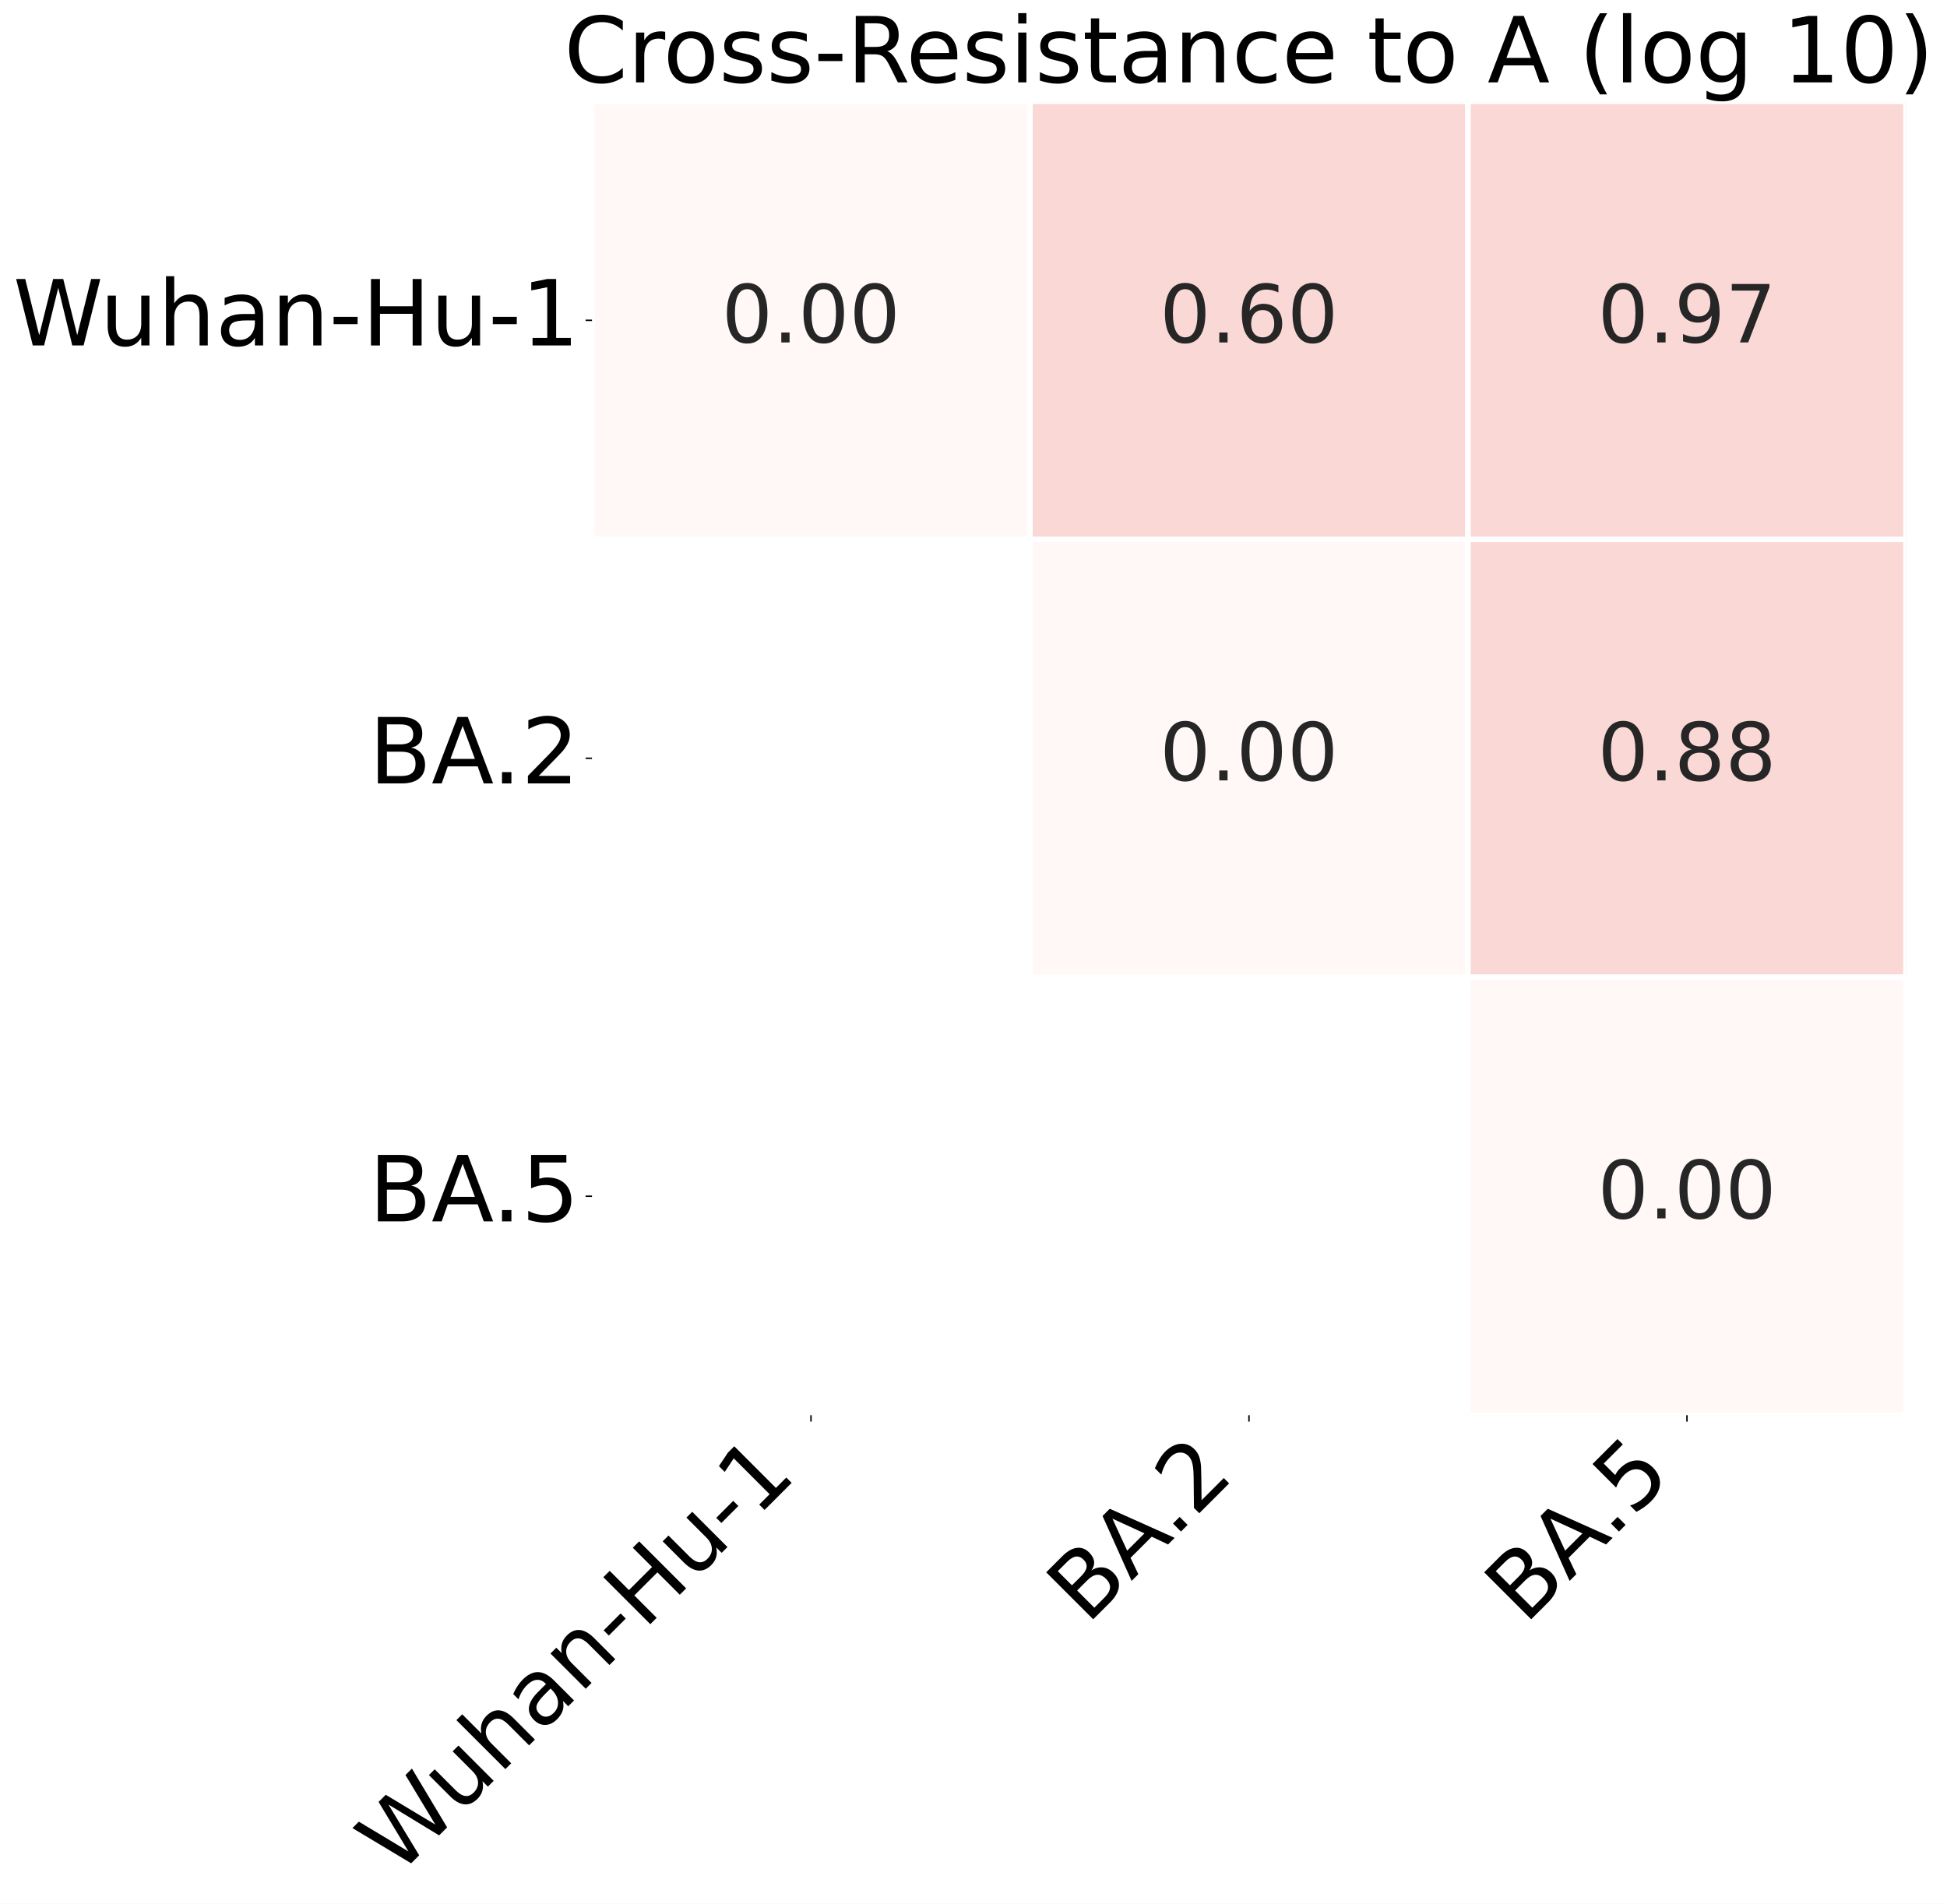
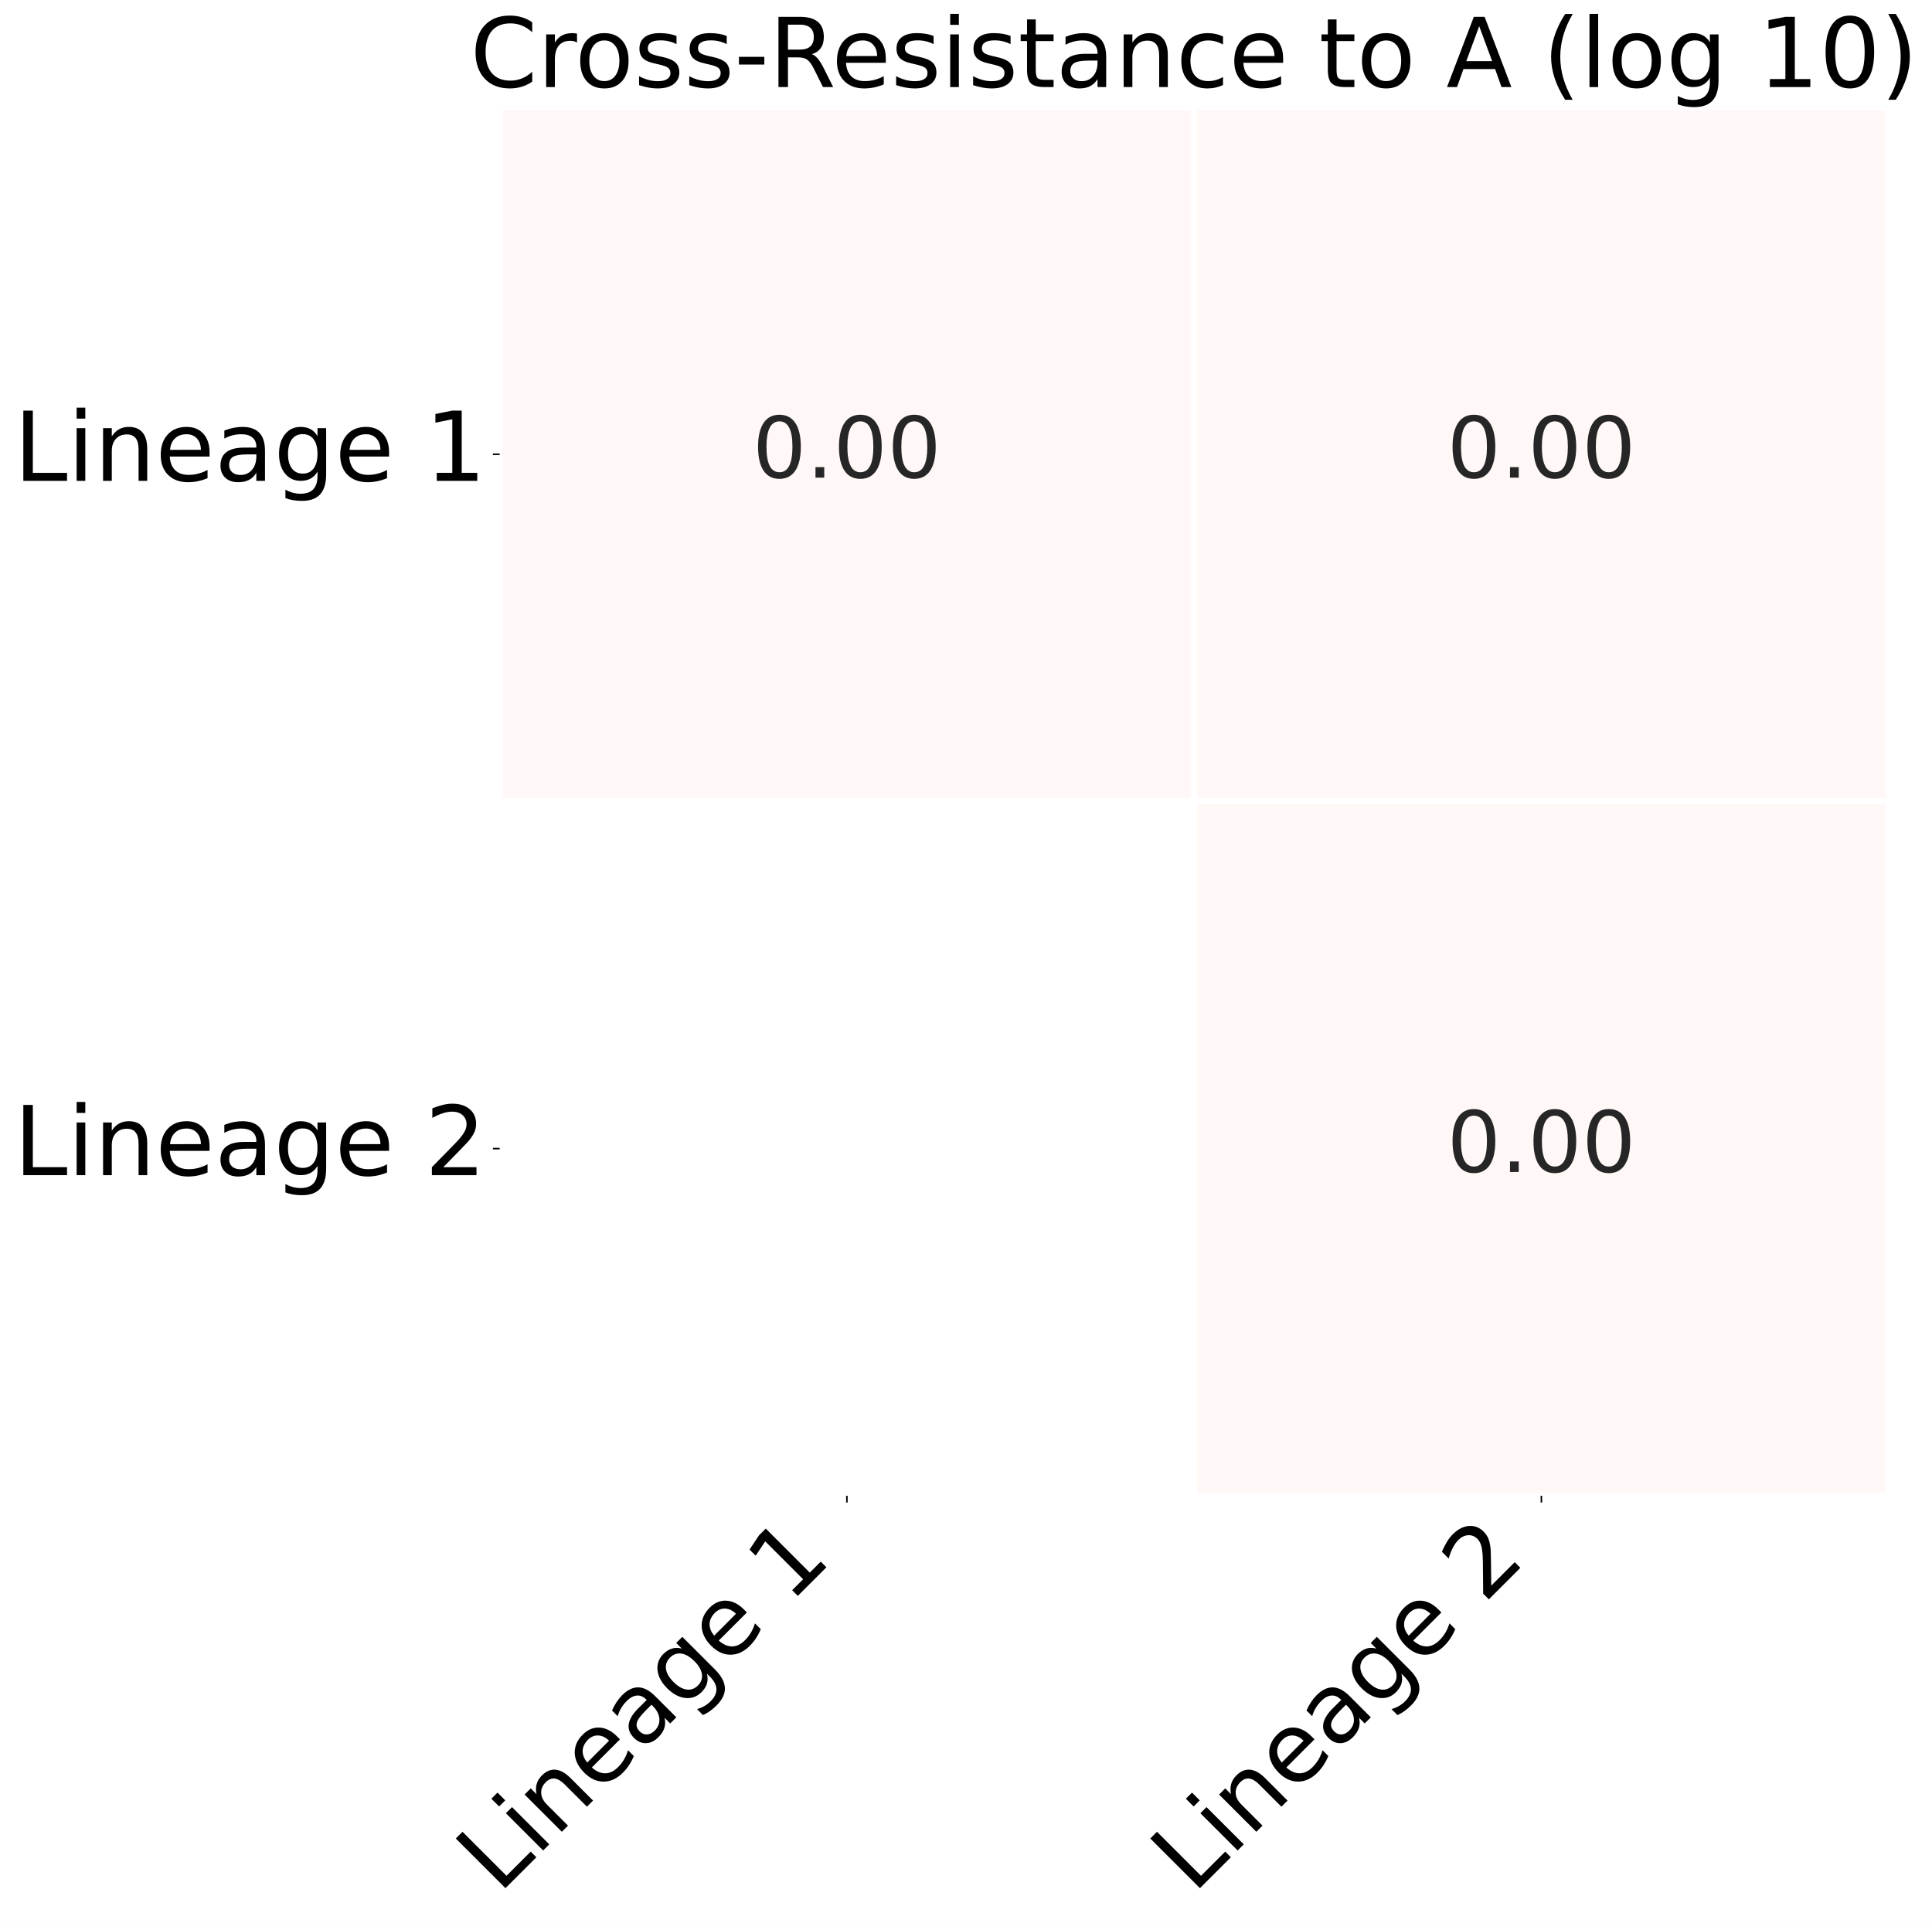
- <svg xmlns="http://www.w3.org/2000/svg" xmlns:xlink="http://www.w3.org/1999/xlink" width="1067.932pt" height="1044.29pt" viewBox="0 0 1067.932 1044.29" version="1.1">
+ <svg xmlns="http://www.w3.org/2000/svg" xmlns:xlink="http://www.w3.org/1999/xlink" width="1002.479pt" height="998.008pt" viewBox="0 0 1002.479 998.008" version="1.1">
  <defs>
    <style type="text/css">*{stroke-linejoin: round; stroke-linecap: butt}</style>
  </defs>
  <g id="figure_1">
    <g id="patch_1">
-       <path d="M 0 1044.29  L 1067.932 1044.29  L 1067.932 0  L 0 0  z " style="fill: #ffffff" />
+       <path d="M 0 998.008  L 1002.479 998.008  L 1002.479 -0  L 0 -0  z " style="fill: #ffffff" />
    </g>
    <g id="axes_1">
      <g id="patch_2">
-         <path d="M 324.708 776.311  L 1045.428 776.311  L 1045.428 55.591  L 324.708 55.591  z " style="fill: #ffffff" />
+         <path d="M 259.255 776.311  L 979.975 776.311  L 979.975 55.591  L 259.255 55.591  z " style="fill: #ffffff" />
      </g>
      <g id="QuadMesh_1">
-         <path d="M 324.708 55.591  L 564.948 55.591  L 564.948 295.831  L 324.708 295.831  L 324.708 55.591  " clip-path="url(#p7269f1a746)" style="fill: #fff8f7; stroke: #ffffff; stroke-width: 3" />
-         <path d="M 564.948 55.591  L 805.188 55.591  L 805.188 295.831  L 564.948 295.831  L 564.948 55.591  " clip-path="url(#p7269f1a746)" style="fill: #fad8d5; stroke: #ffffff; stroke-width: 3" />
-         <path d="M 805.188 55.591  L 1045.428 55.591  L 1045.428 295.831  L 805.188 295.831  L 805.188 55.591  " clip-path="url(#p7269f1a746)" style="fill: #fad8d5; stroke: #ffffff; stroke-width: 3" />
-         <path d="M 324.708 295.831  L 564.948 295.831  L 564.948 536.071  L 324.708 536.071  L 324.708 295.831  " clip-path="url(#p7269f1a746)" style="fill: none; stroke: #ffffff; stroke-width: 3" />
-         <path d="M 564.948 295.831  L 805.188 295.831  L 805.188 536.071  L 564.948 536.071  L 564.948 295.831  " clip-path="url(#p7269f1a746)" style="fill: #fff8f7; stroke: #ffffff; stroke-width: 3" />
-         <path d="M 805.188 295.831  L 1045.428 295.831  L 1045.428 536.071  L 805.188 536.071  L 805.188 295.831  " clip-path="url(#p7269f1a746)" style="fill: #fad8d5; stroke: #ffffff; stroke-width: 3" />
-         <path d="M 324.708 536.071  L 564.948 536.071  L 564.948 776.311  L 324.708 776.311  L 324.708 536.071  " clip-path="url(#p7269f1a746)" style="fill: none; stroke: #ffffff; stroke-width: 3" />
-         <path d="M 564.948 536.071  L 805.188 536.071  L 805.188 776.311  L 564.948 776.311  L 564.948 536.071  " clip-path="url(#p7269f1a746)" style="fill: none; stroke: #ffffff; stroke-width: 3" />
-         <path d="M 805.188 536.071  L 1045.428 536.071  L 1045.428 776.311  L 805.188 776.311  L 805.188 536.071  " clip-path="url(#p7269f1a746)" style="fill: #fff8f7; stroke: #ffffff; stroke-width: 3" />
+         <path d="M 259.255 55.591  L 619.615 55.591  L 619.615 415.951  L 259.255 415.951  L 259.255 55.591  " clip-path="url(#p8a1dec5497)" style="fill: #fff8f7; stroke: #ffffff; stroke-width: 3" />
+         <path d="M 619.615 55.591  L 979.975 55.591  L 979.975 415.951  L 619.615 415.951  L 619.615 55.591  " clip-path="url(#p8a1dec5497)" style="fill: #fff8f7; stroke: #ffffff; stroke-width: 3" />
+         <path d="M 259.255 415.951  L 619.615 415.951  L 619.615 776.311  L 259.255 776.311  L 259.255 415.951  " clip-path="url(#p8a1dec5497)" style="fill: none; stroke: #ffffff; stroke-width: 3" />
+         <path d="M 619.615 415.951  L 979.975 415.951  L 979.975 776.311  L 619.615 776.311  L 619.615 415.951  " clip-path="url(#p8a1dec5497)" style="fill: #fff8f7; stroke: #ffffff; stroke-width: 3" />
      </g>
      <g id="matplotlib.axis_1">
        <g id="xtick_1">
          <g id="line2d_1">
            <defs>
-               <path id="mb370410046" d="M 0 0  L 0 3.5  " style="stroke: #000000; stroke-width: 0.8" />
+               <path id="mc3958bbb24" d="M 0 0  L 0 3.5  " style="stroke: #000000; stroke-width: 0.8" />
            </defs>
            <g>
-               <use xlink:href="#mb370410046" x="444.828" y="776.311" style="stroke: #000000; stroke-width: 0.8" />
+               <use xlink:href="#mc3958bbb24" x="439.435" y="776.311" style="stroke: #000000; stroke-width: 0.8" />
            </g>
          </g>
          <g id="text_1">
-             <g transform="translate(217.9128 1029.737) rotate(-45) scale(0.5 -0.5)">
+             <g transform="translate(258.8021 983.455) rotate(-45) scale(0.5 -0.5)">
              <defs>
-                 <path id="DejaVuSans-57" d="M 213 4666  L 850 4666  L 1831 722  L 2809 4666  L 3519 4666  L 4500 722  L 5478 4666  L 6119 4666  L 4947 0  L 4153 0  L 3169 4050  L 2175 0  L 1381 0  L 213 4666  z " transform="scale(0.015625)" />
-                 <path id="DejaVuSans-75" d="M 544 1381  L 544 3500  L 1119 3500  L 1119 1403  Q 1119 906 1312 657  Q 1506 409 1894 409  Q 2359 409 2629 706  Q 2900 1003 2900 1516  L 2900 3500  L 3475 3500  L 3475 0  L 2900 0  L 2900 538  Q 2691 219 2414 64  Q 2138 -91 1772 -91  Q 1169 -91 856 284  Q 544 659 544 1381  z M 1991 3584  L 1991 3584  z " transform="scale(0.015625)" />
-                 <path id="DejaVuSans-68" d="M 3513 2113  L 3513 0  L 2938 0  L 2938 2094  Q 2938 2591 2744 2837  Q 2550 3084 2163 3084  Q 1697 3084 1428 2787  Q 1159 2491 1159 1978  L 1159 0  L 581 0  L 581 4863  L 1159 4863  L 1159 2956  Q 1366 3272 1645 3428  Q 1925 3584 2291 3584  Q 2894 3584 3203 3211  Q 3513 2838 3513 2113  z " transform="scale(0.015625)" />
+                 <path id="DejaVuSans-4c" d="M 628 4666  L 1259 4666  L 1259 531  L 3531 531  L 3531 0  L 628 0  L 628 4666  z " transform="scale(0.015625)" />
+                 <path id="DejaVuSans-69" d="M 603 3500  L 1178 3500  L 1178 0  L 603 0  L 603 3500  z M 603 4863  L 1178 4863  L 1178 4134  L 603 4134  L 603 4863  z " transform="scale(0.015625)" />
+                 <path id="DejaVuSans-6e" d="M 3513 2113  L 3513 0  L 2938 0  L 2938 2094  Q 2938 2591 2744 2837  Q 2550 3084 2163 3084  Q 1697 3084 1428 2787  Q 1159 2491 1159 1978  L 1159 0  L 581 0  L 581 3500  L 1159 3500  L 1159 2956  Q 1366 3272 1645 3428  Q 1925 3584 2291 3584  Q 2894 3584 3203 3211  Q 3513 2838 3513 2113  z " transform="scale(0.015625)" />
+                 <path id="DejaVuSans-65" d="M 3597 1894  L 3597 1613  L 953 1613  Q 991 1019 1311 708  Q 1631 397 2203 397  Q 2534 397 2845 478  Q 3156 559 3463 722  L 3463 178  Q 3153 47 2828 -22  Q 2503 -91 2169 -91  Q 1331 -91 842 396  Q 353 884 353 1716  Q 353 2575 817 3079  Q 1281 3584 2069 3584  Q 2775 3584 3186 3129  Q 3597 2675 3597 1894  z M 3022 2063  Q 3016 2534 2758 2815  Q 2500 3097 2075 3097  Q 1594 3097 1305 2825  Q 1016 2553 972 2059  L 3022 2063  z " transform="scale(0.015625)" />
                <path id="DejaVuSans-61" d="M 2194 1759  Q 1497 1759 1228 1600  Q 959 1441 959 1056  Q 959 750 1161 570  Q 1363 391 1709 391  Q 2188 391 2477 730  Q 2766 1069 2766 1631  L 2766 1759  L 2194 1759  z M 3341 1997  L 3341 0  L 2766 0  L 2766 531  Q 2569 213 2275 61  Q 1981 -91 1556 -91  Q 1019 -91 701 211  Q 384 513 384 1019  Q 384 1609 779 1909  Q 1175 2209 1959 2209  L 2766 2209  L 2766 2266  Q 2766 2663 2505 2880  Q 2244 3097 1772 3097  Q 1472 3097 1187 3025  Q 903 2953 641 2809  L 641 3341  Q 956 3463 1253 3523  Q 1550 3584 1831 3584  Q 2591 3584 2966 3190  Q 3341 2797 3341 1997  z " transform="scale(0.015625)" />
-                 <path id="DejaVuSans-6e" d="M 3513 2113  L 3513 0  L 2938 0  L 2938 2094  Q 2938 2591 2744 2837  Q 2550 3084 2163 3084  Q 1697 3084 1428 2787  Q 1159 2491 1159 1978  L 1159 0  L 581 0  L 581 3500  L 1159 3500  L 1159 2956  Q 1366 3272 1645 3428  Q 1925 3584 2291 3584  Q 2894 3584 3203 3211  Q 3513 2838 3513 2113  z " transform="scale(0.015625)" />
-                 <path id="DejaVuSans-2d" d="M 313 2009  L 1997 2009  L 1997 1497  L 313 1497  L 313 2009  z " transform="scale(0.015625)" />
-                 <path id="DejaVuSans-48" d="M 628 4666  L 1259 4666  L 1259 2753  L 3553 2753  L 3553 4666  L 4184 4666  L 4184 0  L 3553 0  L 3553 2222  L 1259 2222  L 1259 0  L 628 0  L 628 4666  z " transform="scale(0.015625)" />
+                 <path id="DejaVuSans-67" d="M 2906 1791  Q 2906 2416 2648 2759  Q 2391 3103 1925 3103  Q 1463 3103 1205 2759  Q 947 2416 947 1791  Q 947 1169 1205 825  Q 1463 481 1925 481  Q 2391 481 2648 825  Q 2906 1169 2906 1791  z M 3481 434  Q 3481 -459 3084 -895  Q 2688 -1331 1869 -1331  Q 1566 -1331 1297 -1286  Q 1028 -1241 775 -1147  L 775 -588  Q 1028 -725 1275 -790  Q 1522 -856 1778 -856  Q 2344 -856 2625 -561  Q 2906 -266 2906 331  L 2906 616  Q 2728 306 2450 153  Q 2172 0 1784 0  Q 1141 0 747 490  Q 353 981 353 1791  Q 353 2603 747 3093  Q 1141 3584 1784 3584  Q 2172 3584 2450 3431  Q 2728 3278 2906 2969  L 2906 3500  L 3481 3500  L 3481 434  z " transform="scale(0.015625)" />
+                 <path id="DejaVuSans-20" transform="scale(0.015625)" />
                <path id="DejaVuSans-31" d="M 794 531  L 1825 531  L 1825 4091  L 703 3866  L 703 4441  L 1819 4666  L 2450 4666  L 2450 531  L 3481 531  L 3481 0  L 794 0  L 794 531  z " transform="scale(0.015625)" />
              </defs>
-               <use xlink:href="#DejaVuSans-57" />
-               <use xlink:href="#DejaVuSans-75" x="95.252" />
-               <use xlink:href="#DejaVuSans-68" x="158.631" />
-               <use xlink:href="#DejaVuSans-61" x="222.01" />
-               <use xlink:href="#DejaVuSans-6e" x="283.289" />
-               <use xlink:href="#DejaVuSans-2d" x="346.668" />
-               <use xlink:href="#DejaVuSans-48" x="382.752" />
-               <use xlink:href="#DejaVuSans-75" x="457.947" />
-               <use xlink:href="#DejaVuSans-2d" x="521.326" />
-               <use xlink:href="#DejaVuSans-31" x="557.41" />
+               <use xlink:href="#DejaVuSans-4c" />
+               <use xlink:href="#DejaVuSans-69" x="55.713" />
+               <use xlink:href="#DejaVuSans-6e" x="83.496" />
+               <use xlink:href="#DejaVuSans-65" x="146.875" />
+               <use xlink:href="#DejaVuSans-61" x="208.398" />
+               <use xlink:href="#DejaVuSans-67" x="269.678" />
+               <use xlink:href="#DejaVuSans-65" x="333.154" />
+               <use xlink:href="#DejaVuSans-20" x="394.678" />
+               <use xlink:href="#DejaVuSans-31" x="426.465" />
            </g>
          </g>
        </g>
        <g id="xtick_2">
          <g id="line2d_2">
            <g>
-               <use xlink:href="#mb370410046" x="685.068" y="776.311" style="stroke: #000000; stroke-width: 0.8" />
+               <use xlink:href="#mc3958bbb24" x="799.795" y="776.311" style="stroke: #000000; stroke-width: 0.8" />
            </g>
          </g>
          <g id="text_2">
-             <g transform="translate(596.1602 891.73) rotate(-45) scale(0.5 -0.5)">
+             <g transform="translate(619.1621 983.455) rotate(-45) scale(0.5 -0.5)">
              <defs>
-                 <path id="DejaVuSans-42" d="M 1259 2228  L 1259 519  L 2272 519  Q 2781 519 3026 730  Q 3272 941 3272 1375  Q 3272 1813 3026 2020  Q 2781 2228 2272 2228  L 1259 2228  z M 1259 4147  L 1259 2741  L 2194 2741  Q 2656 2741 2882 2914  Q 3109 3088 3109 3444  Q 3109 3797 2882 3972  Q 2656 4147 2194 4147  L 1259 4147  z M 628 4666  L 2241 4666  Q 2963 4666 3353 4366  Q 3744 4066 3744 3513  Q 3744 3084 3544 2831  Q 3344 2578 2956 2516  Q 3422 2416 3680 2098  Q 3938 1781 3938 1306  Q 3938 681 3513 340  Q 3088 0 2303 0  L 628 0  L 628 4666  z " transform="scale(0.015625)" />
-                 <path id="DejaVuSans-41" d="M 2188 4044  L 1331 1722  L 3047 1722  L 2188 4044  z M 1831 4666  L 2547 4666  L 4325 0  L 3669 0  L 3244 1197  L 1141 1197  L 716 0  L 50 0  L 1831 4666  z " transform="scale(0.015625)" />
-                 <path id="DejaVuSans-2e" d="M 684 794  L 1344 794  L 1344 0  L 684 0  L 684 794  z " transform="scale(0.015625)" />
                <path id="DejaVuSans-32" d="M 1228 531  L 3431 531  L 3431 0  L 469 0  L 469 531  Q 828 903 1448 1529  Q 2069 2156 2228 2338  Q 2531 2678 2651 2914  Q 2772 3150 2772 3378  Q 2772 3750 2511 3984  Q 2250 4219 1831 4219  Q 1534 4219 1204 4116  Q 875 4013 500 3803  L 500 4441  Q 881 4594 1212 4672  Q 1544 4750 1819 4750  Q 2544 4750 2975 4387  Q 3406 4025 3406 3419  Q 3406 3131 3298 2873  Q 3191 2616 2906 2266  Q 2828 2175 2409 1742  Q 1991 1309 1228 531  z " transform="scale(0.015625)" />
              </defs>
-               <use xlink:href="#DejaVuSans-42" />
-               <use xlink:href="#DejaVuSans-41" x="68.604" />
-               <use xlink:href="#DejaVuSans-2e" x="135.262" />
-               <use xlink:href="#DejaVuSans-32" x="167.049" />
-             </g>
-           </g>
-         </g>
-         <g id="xtick_3">
-           <g id="line2d_3">
-             <g>
-               <use xlink:href="#mb370410046" x="925.308" y="776.311" style="stroke: #000000; stroke-width: 0.8" />
-             </g>
-           </g>
-           <g id="text_3">
-             <g transform="translate(836.4002 891.73) rotate(-45) scale(0.5 -0.5)">
-               <defs>
-                 <path id="DejaVuSans-35" d="M 691 4666  L 3169 4666  L 3169 4134  L 1269 4134  L 1269 2991  Q 1406 3038 1543 3061  Q 1681 3084 1819 3084  Q 2600 3084 3056 2656  Q 3513 2228 3513 1497  Q 3513 744 3044 326  Q 2575 -91 1722 -91  Q 1428 -91 1123 -41  Q 819 9 494 109  L 494 744  Q 775 591 1075 516  Q 1375 441 1709 441  Q 2250 441 2565 725  Q 2881 1009 2881 1497  Q 2881 1984 2565 2268  Q 2250 2553 1709 2553  Q 1456 2553 1204 2497  Q 953 2441 691 2322  L 691 4666  z " transform="scale(0.015625)" />
-               </defs>
-               <use xlink:href="#DejaVuSans-42" />
-               <use xlink:href="#DejaVuSans-41" x="68.604" />
-               <use xlink:href="#DejaVuSans-2e" x="135.262" />
-               <use xlink:href="#DejaVuSans-35" x="167.049" />
+               <use xlink:href="#DejaVuSans-4c" />
+               <use xlink:href="#DejaVuSans-69" x="55.713" />
+               <use xlink:href="#DejaVuSans-6e" x="83.496" />
+               <use xlink:href="#DejaVuSans-65" x="146.875" />
+               <use xlink:href="#DejaVuSans-61" x="208.398" />
+               <use xlink:href="#DejaVuSans-67" x="269.678" />
+               <use xlink:href="#DejaVuSans-65" x="333.154" />
+               <use xlink:href="#DejaVuSans-20" x="394.678" />
+               <use xlink:href="#DejaVuSans-32" x="426.465" />
            </g>
          </g>
        </g>
      </g>
      <g id="matplotlib.axis_2">
        <g id="ytick_1">
+           <g id="line2d_3">
+             <defs>
+               <path id="ma03e767158" d="M 0 0  L -3.5 0  " style="stroke: #000000; stroke-width: 0.8" />
+             </defs>
+             <g>
+               <use xlink:href="#ma03e767158" x="259.255" y="235.771" style="stroke: #000000; stroke-width: 0.8" />
+             </g>
+           </g>
+           <g id="text_3">
+             <g transform="translate(7.2 249.5675) scale(0.5 -0.5)">
+               <use xlink:href="#DejaVuSans-4c" />
+               <use xlink:href="#DejaVuSans-69" x="55.713" />
+               <use xlink:href="#DejaVuSans-6e" x="83.496" />
+               <use xlink:href="#DejaVuSans-65" x="146.875" />
+               <use xlink:href="#DejaVuSans-61" x="208.398" />
+               <use xlink:href="#DejaVuSans-67" x="269.678" />
+               <use xlink:href="#DejaVuSans-65" x="333.154" />
+               <use xlink:href="#DejaVuSans-20" x="394.678" />
+               <use xlink:href="#DejaVuSans-31" x="426.465" />
+             </g>
+           </g>
+         </g>
+         <g id="ytick_2">
          <g id="line2d_4">
-             <defs>
-               <path id="m730fcc439a" d="M 0 0  L -3.5 0  " style="stroke: #000000; stroke-width: 0.8" />
-             </defs>
-             <g>
-               <use xlink:href="#m730fcc439a" x="324.708" y="175.711" style="stroke: #000000; stroke-width: 0.8" />
+             <g>
+               <use xlink:href="#ma03e767158" x="259.255" y="596.131" style="stroke: #000000; stroke-width: 0.8" />
            </g>
          </g>
          <g id="text_4">
-             <g transform="translate(7.2 189.5075) scale(0.5 -0.5)">
-               <use xlink:href="#DejaVuSans-57" />
-               <use xlink:href="#DejaVuSans-75" x="95.252" />
-               <use xlink:href="#DejaVuSans-68" x="158.631" />
-               <use xlink:href="#DejaVuSans-61" x="222.01" />
-               <use xlink:href="#DejaVuSans-6e" x="283.289" />
-               <use xlink:href="#DejaVuSans-2d" x="346.668" />
-               <use xlink:href="#DejaVuSans-48" x="382.752" />
-               <use xlink:href="#DejaVuSans-75" x="457.947" />
-               <use xlink:href="#DejaVuSans-2d" x="521.326" />
-               <use xlink:href="#DejaVuSans-31" x="557.41" />
-             </g>
-           </g>
-         </g>
-         <g id="ytick_2">
-           <g id="line2d_5">
-             <g>
-               <use xlink:href="#m730fcc439a" x="324.708" y="415.951" style="stroke: #000000; stroke-width: 0.8" />
-             </g>
-           </g>
-           <g id="text_5">
-             <g transform="translate(202.3719 429.7475) scale(0.5 -0.5)">
-               <use xlink:href="#DejaVuSans-42" />
-               <use xlink:href="#DejaVuSans-41" x="68.604" />
-               <use xlink:href="#DejaVuSans-2e" x="135.262" />
-               <use xlink:href="#DejaVuSans-32" x="167.049" />
-             </g>
-           </g>
-         </g>
-         <g id="ytick_3">
-           <g id="line2d_6">
-             <g>
-               <use xlink:href="#m730fcc439a" x="324.708" y="656.191" style="stroke: #000000; stroke-width: 0.8" />
-             </g>
-           </g>
-           <g id="text_6">
-             <g transform="translate(202.3719 669.9875) scale(0.5 -0.5)">
-               <use xlink:href="#DejaVuSans-42" />
-               <use xlink:href="#DejaVuSans-41" x="68.604" />
-               <use xlink:href="#DejaVuSans-2e" x="135.262" />
-               <use xlink:href="#DejaVuSans-35" x="167.049" />
-             </g>
-           </g>
-         </g>
-       </g>
-       <g id="text_7">
-         <g style="fill: #262626" transform="translate(395.8434 187.8519) scale(0.44 -0.44)">
+             <g transform="translate(7.2 609.9275) scale(0.5 -0.5)">
+               <use xlink:href="#DejaVuSans-4c" />
+               <use xlink:href="#DejaVuSans-69" x="55.713" />
+               <use xlink:href="#DejaVuSans-6e" x="83.496" />
+               <use xlink:href="#DejaVuSans-65" x="146.875" />
+               <use xlink:href="#DejaVuSans-61" x="208.398" />
+               <use xlink:href="#DejaVuSans-67" x="269.678" />
+               <use xlink:href="#DejaVuSans-65" x="333.154" />
+               <use xlink:href="#DejaVuSans-20" x="394.678" />
+               <use xlink:href="#DejaVuSans-32" x="426.465" />
+             </g>
+           </g>
+         </g>
+       </g>
+       <g id="text_5">
+         <g style="fill: #262626" transform="translate(390.4503 247.9119) scale(0.44 -0.44)">
          <defs>
            <path id="DejaVuSans-30" d="M 2034 4250  Q 1547 4250 1301 3770  Q 1056 3291 1056 2328  Q 1056 1369 1301 889  Q 1547 409 2034 409  Q 2525 409 2770 889  Q 3016 1369 3016 2328  Q 3016 3291 2770 3770  Q 2525 4250 2034 4250  z M 2034 4750  Q 2819 4750 3233 4129  Q 3647 3509 3647 2328  Q 3647 1150 3233 529  Q 2819 -91 2034 -91  Q 1250 -91 836 529  Q 422 1150 422 2328  Q 422 3509 836 4129  Q 1250 4750 2034 4750  z " transform="scale(0.015625)" />
+             <path id="DejaVuSans-2e" d="M 684 794  L 1344 794  L 1344 0  L 684 0  L 684 794  z " transform="scale(0.015625)" />
          </defs>
          <use xlink:href="#DejaVuSans-30" />
          <use xlink:href="#DejaVuSans-2e" x="63.623" />
          <use xlink:href="#DejaVuSans-30" x="95.41" />
          <use xlink:href="#DejaVuSans-30" x="159.033" />
        </g>
      </g>
-       <g id="text_8">
-         <g style="fill: #262626" transform="translate(636.0834 187.8519) scale(0.44 -0.44)">
-           <defs>
-             <path id="DejaVuSans-36" d="M 2113 2584  Q 1688 2584 1439 2293  Q 1191 2003 1191 1497  Q 1191 994 1439 701  Q 1688 409 2113 409  Q 2538 409 2786 701  Q 3034 994 3034 1497  Q 3034 2003 2786 2293  Q 2538 2584 2113 2584  z M 3366 4563  L 3366 3988  Q 3128 4100 2886 4159  Q 2644 4219 2406 4219  Q 1781 4219 1451 3797  Q 1122 3375 1075 2522  Q 1259 2794 1537 2939  Q 1816 3084 2150 3084  Q 2853 3084 3261 2657  Q 3669 2231 3669 1497  Q 3669 778 3244 343  Q 2819 -91 2113 -91  Q 1303 -91 875 529  Q 447 1150 447 2328  Q 447 3434 972 4092  Q 1497 4750 2381 4750  Q 2619 4750 2861 4703  Q 3103 4656 3366 4563  z " transform="scale(0.015625)" />
-           </defs>
-           <use xlink:href="#DejaVuSans-30" />
-           <use xlink:href="#DejaVuSans-2e" x="63.623" />
-           <use xlink:href="#DejaVuSans-36" x="95.41" />
-           <use xlink:href="#DejaVuSans-30" x="159.033" />
-         </g>
-       </g>
-       <g id="text_9">
-         <g style="fill: #262626" transform="translate(876.3234 187.8519) scale(0.44 -0.44)">
-           <defs>
-             <path id="DejaVuSans-39" d="M 703 97  L 703 672  Q 941 559 1184 500  Q 1428 441 1663 441  Q 2288 441 2617 861  Q 2947 1281 2994 2138  Q 2813 1869 2534 1725  Q 2256 1581 1919 1581  Q 1219 1581 811 2004  Q 403 2428 403 3163  Q 403 3881 828 4315  Q 1253 4750 1959 4750  Q 2769 4750 3195 4129  Q 3622 3509 3622 2328  Q 3622 1225 3098 567  Q 2575 -91 1691 -91  Q 1453 -91 1209 -44  Q 966 3 703 97  z M 1959 2075  Q 2384 2075 2632 2365  Q 2881 2656 2881 3163  Q 2881 3666 2632 3958  Q 2384 4250 1959 4250  Q 1534 4250 1286 3958  Q 1038 3666 1038 3163  Q 1038 2656 1286 2365  Q 1534 2075 1959 2075  z " transform="scale(0.015625)" />
-             <path id="DejaVuSans-37" d="M 525 4666  L 3525 4666  L 3525 4397  L 1831 0  L 1172 0  L 2766 4134  L 525 4134  L 525 4666  z " transform="scale(0.015625)" />
-           </defs>
-           <use xlink:href="#DejaVuSans-30" />
-           <use xlink:href="#DejaVuSans-2e" x="63.623" />
-           <use xlink:href="#DejaVuSans-39" x="95.41" />
-           <use xlink:href="#DejaVuSans-37" x="159.033" />
-         </g>
-       </g>
-       <g id="text_10">
-         <g style="fill: #262626" transform="translate(636.0834 428.0919) scale(0.44 -0.44)">
+       <g id="text_6">
+         <g style="fill: #262626" transform="translate(750.8103 247.9119) scale(0.44 -0.44)">
          <use xlink:href="#DejaVuSans-30" />
          <use xlink:href="#DejaVuSans-2e" x="63.623" />
          <use xlink:href="#DejaVuSans-30" x="95.41" />
          <use xlink:href="#DejaVuSans-30" x="159.033" />
        </g>
      </g>
-       <g id="text_11">
-         <g style="fill: #262626" transform="translate(876.3234 428.0919) scale(0.44 -0.44)">
-           <defs>
-             <path id="DejaVuSans-38" d="M 2034 2216  Q 1584 2216 1326 1975  Q 1069 1734 1069 1313  Q 1069 891 1326 650  Q 1584 409 2034 409  Q 2484 409 2743 651  Q 3003 894 3003 1313  Q 3003 1734 2745 1975  Q 2488 2216 2034 2216  z M 1403 2484  Q 997 2584 770 2862  Q 544 3141 544 3541  Q 544 4100 942 4425  Q 1341 4750 2034 4750  Q 2731 4750 3128 4425  Q 3525 4100 3525 3541  Q 3525 3141 3298 2862  Q 3072 2584 2669 2484  Q 3125 2378 3379 2068  Q 3634 1759 3634 1313  Q 3634 634 3220 271  Q 2806 -91 2034 -91  Q 1263 -91 848 271  Q 434 634 434 1313  Q 434 1759 690 2068  Q 947 2378 1403 2484  z M 1172 3481  Q 1172 3119 1398 2916  Q 1625 2713 2034 2713  Q 2441 2713 2670 2916  Q 2900 3119 2900 3481  Q 2900 3844 2670 4047  Q 2441 4250 2034 4250  Q 1625 4250 1398 4047  Q 1172 3844 1172 3481  z " transform="scale(0.015625)" />
-           </defs>
-           <use xlink:href="#DejaVuSans-30" />
-           <use xlink:href="#DejaVuSans-2e" x="63.623" />
-           <use xlink:href="#DejaVuSans-38" x="95.41" />
-           <use xlink:href="#DejaVuSans-38" x="159.033" />
-         </g>
-       </g>
-       <g id="text_12">
-         <g style="fill: #262626" transform="translate(876.3234 668.3319) scale(0.44 -0.44)">
+       <g id="text_7">
+         <g style="fill: #262626" transform="translate(750.8103 608.2719) scale(0.44 -0.44)">
          <use xlink:href="#DejaVuSans-30" />
          <use xlink:href="#DejaVuSans-2e" x="63.623" />
          <use xlink:href="#DejaVuSans-30" x="95.41" />
          <use xlink:href="#DejaVuSans-30" x="159.033" />
        </g>
      </g>
-       <g id="text_13">
-         <g transform="translate(309.4038 45.19219) scale(0.5 -0.5)">
+       <g id="text_8">
+         <g transform="translate(243.9506 45.19219) scale(0.5 -0.5)">
          <defs>
            <path id="DejaVuSans-43" d="M 4122 4306  L 4122 3641  Q 3803 3938 3442 4084  Q 3081 4231 2675 4231  Q 1875 4231 1450 3742  Q 1025 3253 1025 2328  Q 1025 1406 1450 917  Q 1875 428 2675 428  Q 3081 428 3442 575  Q 3803 722 4122 1019  L 4122 359  Q 3791 134 3420 21  Q 3050 -91 2638 -91  Q 1578 -91 968 557  Q 359 1206 359 2328  Q 359 3453 968 4101  Q 1578 4750 2638 4750  Q 3056 4750 3426 4639  Q 3797 4528 4122 4306  z " transform="scale(0.015625)" />
            <path id="DejaVuSans-72" d="M 2631 2963  Q 2534 3019 2420 3045  Q 2306 3072 2169 3072  Q 1681 3072 1420 2755  Q 1159 2438 1159 1844  L 1159 0  L 581 0  L 581 3500  L 1159 3500  L 1159 2956  Q 1341 3275 1631 3429  Q 1922 3584 2338 3584  Q 2397 3584 2469 3576  Q 2541 3569 2628 3553  L 2631 2963  z " transform="scale(0.015625)" />
            <path id="DejaVuSans-6f" d="M 1959 3097  Q 1497 3097 1228 2736  Q 959 2375 959 1747  Q 959 1119 1226 758  Q 1494 397 1959 397  Q 2419 397 2687 759  Q 2956 1122 2956 1747  Q 2956 2369 2687 2733  Q 2419 3097 1959 3097  z M 1959 3584  Q 2709 3584 3137 3096  Q 3566 2609 3566 1747  Q 3566 888 3137 398  Q 2709 -91 1959 -91  Q 1206 -91 779 398  Q 353 888 353 1747  Q 353 2609 779 3096  Q 1206 3584 1959 3584  z " transform="scale(0.015625)" />
            <path id="DejaVuSans-73" d="M 2834 3397  L 2834 2853  Q 2591 2978 2328 3040  Q 2066 3103 1784 3103  Q 1356 3103 1142 2972  Q 928 2841 928 2578  Q 928 2378 1081 2264  Q 1234 2150 1697 2047  L 1894 2003  Q 2506 1872 2764 1633  Q 3022 1394 3022 966  Q 3022 478 2636 193  Q 2250 -91 1575 -91  Q 1294 -91 989 -36  Q 684 19 347 128  L 347 722  Q 666 556 975 473  Q 1284 391 1588 391  Q 1994 391 2212 530  Q 2431 669 2431 922  Q 2431 1156 2273 1281  Q 2116 1406 1581 1522  L 1381 1569  Q 847 1681 609 1914  Q 372 2147 372 2553  Q 372 3047 722 3315  Q 1072 3584 1716 3584  Q 2034 3584 2315 3537  Q 2597 3491 2834 3397  z " transform="scale(0.015625)" />
+             <path id="DejaVuSans-2d" d="M 313 2009  L 1997 2009  L 1997 1497  L 313 1497  L 313 2009  z " transform="scale(0.015625)" />
            <path id="DejaVuSans-52" d="M 2841 2188  Q 3044 2119 3236 1894  Q 3428 1669 3622 1275  L 4263 0  L 3584 0  L 2988 1197  Q 2756 1666 2539 1819  Q 2322 1972 1947 1972  L 1259 1972  L 1259 0  L 628 0  L 628 4666  L 2053 4666  Q 2853 4666 3247 4331  Q 3641 3997 3641 3322  Q 3641 2881 3436 2590  Q 3231 2300 2841 2188  z M 1259 4147  L 1259 2491  L 2053 2491  Q 2509 2491 2742 2702  Q 2975 2913 2975 3322  Q 2975 3731 2742 3939  Q 2509 4147 2053 4147  L 1259 4147  z " transform="scale(0.015625)" />
-             <path id="DejaVuSans-65" d="M 3597 1894  L 3597 1613  L 953 1613  Q 991 1019 1311 708  Q 1631 397 2203 397  Q 2534 397 2845 478  Q 3156 559 3463 722  L 3463 178  Q 3153 47 2828 -22  Q 2503 -91 2169 -91  Q 1331 -91 842 396  Q 353 884 353 1716  Q 353 2575 817 3079  Q 1281 3584 2069 3584  Q 2775 3584 3186 3129  Q 3597 2675 3597 1894  z M 3022 2063  Q 3016 2534 2758 2815  Q 2500 3097 2075 3097  Q 1594 3097 1305 2825  Q 1016 2553 972 2059  L 3022 2063  z " transform="scale(0.015625)" />
-             <path id="DejaVuSans-69" d="M 603 3500  L 1178 3500  L 1178 0  L 603 0  L 603 3500  z M 603 4863  L 1178 4863  L 1178 4134  L 603 4134  L 603 4863  z " transform="scale(0.015625)" />
            <path id="DejaVuSans-74" d="M 1172 4494  L 1172 3500  L 2356 3500  L 2356 3053  L 1172 3053  L 1172 1153  Q 1172 725 1289 603  Q 1406 481 1766 481  L 2356 481  L 2356 0  L 1766 0  Q 1100 0 847 248  Q 594 497 594 1153  L 594 3053  L 172 3053  L 172 3500  L 594 3500  L 594 4494  L 1172 4494  z " transform="scale(0.015625)" />
            <path id="DejaVuSans-63" d="M 3122 3366  L 3122 2828  Q 2878 2963 2633 3030  Q 2388 3097 2138 3097  Q 1578 3097 1268 2742  Q 959 2388 959 1747  Q 959 1106 1268 751  Q 1578 397 2138 397  Q 2388 397 2633 464  Q 2878 531 3122 666  L 3122 134  Q 2881 22 2623 -34  Q 2366 -91 2075 -91  Q 1284 -91 818 406  Q 353 903 353 1747  Q 353 2603 823 3093  Q 1294 3584 2113 3584  Q 2378 3584 2631 3529  Q 2884 3475 3122 3366  z " transform="scale(0.015625)" />
-             <path id="DejaVuSans-20" transform="scale(0.015625)" />
+             <path id="DejaVuSans-41" d="M 2188 4044  L 1331 1722  L 3047 1722  L 2188 4044  z M 1831 4666  L 2547 4666  L 4325 0  L 3669 0  L 3244 1197  L 1141 1197  L 716 0  L 50 0  L 1831 4666  z " transform="scale(0.015625)" />
            <path id="DejaVuSans-28" d="M 1984 4856  Q 1566 4138 1362 3434  Q 1159 2731 1159 2009  Q 1159 1288 1364 580  Q 1569 -128 1984 -844  L 1484 -844  Q 1016 -109 783 600  Q 550 1309 550 2009  Q 550 2706 781 3412  Q 1013 4119 1484 4856  L 1984 4856  z " transform="scale(0.015625)" />
            <path id="DejaVuSans-6c" d="M 603 4863  L 1178 4863  L 1178 0  L 603 0  L 603 4863  z " transform="scale(0.015625)" />
-             <path id="DejaVuSans-67" d="M 2906 1791  Q 2906 2416 2648 2759  Q 2391 3103 1925 3103  Q 1463 3103 1205 2759  Q 947 2416 947 1791  Q 947 1169 1205 825  Q 1463 481 1925 481  Q 2391 481 2648 825  Q 2906 1169 2906 1791  z M 3481 434  Q 3481 -459 3084 -895  Q 2688 -1331 1869 -1331  Q 1566 -1331 1297 -1286  Q 1028 -1241 775 -1147  L 775 -588  Q 1028 -725 1275 -790  Q 1522 -856 1778 -856  Q 2344 -856 2625 -561  Q 2906 -266 2906 331  L 2906 616  Q 2728 306 2450 153  Q 2172 0 1784 0  Q 1141 0 747 490  Q 353 981 353 1791  Q 353 2603 747 3093  Q 1141 3584 1784 3584  Q 2172 3584 2450 3431  Q 2728 3278 2906 2969  L 2906 3500  L 3481 3500  L 3481 434  z " transform="scale(0.015625)" />
            <path id="DejaVuSans-29" d="M 513 4856  L 1013 4856  Q 1481 4119 1714 3412  Q 1947 2706 1947 2009  Q 1947 1309 1714 600  Q 1481 -109 1013 -844  L 513 -844  Q 928 -128 1133 580  Q 1338 1288 1338 2009  Q 1338 2731 1133 3434  Q 928 4138 513 4856  z " transform="scale(0.015625)" />
          </defs>
          <use xlink:href="#DejaVuSans-43" />
          <use xlink:href="#DejaVuSans-72" x="69.824" />
          <use xlink:href="#DejaVuSans-6f" x="108.688" />
          <use xlink:href="#DejaVuSans-73" x="169.869" />
          <use xlink:href="#DejaVuSans-73" x="221.969" />
          <use xlink:href="#DejaVuSans-2d" x="274.068" />
          <use xlink:href="#DejaVuSans-52" x="310.152" />
          <use xlink:href="#DejaVuSans-65" x="375.135" />
          <use xlink:href="#DejaVuSans-73" x="436.658" />
          <use xlink:href="#DejaVuSans-69" x="488.758" />
          <use xlink:href="#DejaVuSans-73" x="516.541" />
          <use xlink:href="#DejaVuSans-74" x="568.641" />
          <use xlink:href="#DejaVuSans-61" x="607.85" />
          <use xlink:href="#DejaVuSans-6e" x="669.129" />
          <use xlink:href="#DejaVuSans-63" x="732.508" />
          <use xlink:href="#DejaVuSans-65" x="787.488" />
          <use xlink:href="#DejaVuSans-20" x="849.012" />
          <use xlink:href="#DejaVuSans-74" x="880.799" />
          <use xlink:href="#DejaVuSans-6f" x="920.008" />
          <use xlink:href="#DejaVuSans-20" x="981.189" />
          <use xlink:href="#DejaVuSans-41" x="1012.977" />
          <use xlink:href="#DejaVuSans-20" x="1081.385" />
          <use xlink:href="#DejaVuSans-28" x="1113.172" />
          <use xlink:href="#DejaVuSans-6c" x="1152.186" />
          <use xlink:href="#DejaVuSans-6f" x="1179.969" />
          <use xlink:href="#DejaVuSans-67" x="1241.15" />
          <use xlink:href="#DejaVuSans-20" x="1304.627" />
          <use xlink:href="#DejaVuSans-31" x="1336.414" />
          <use xlink:href="#DejaVuSans-30" x="1400.037" />
          <use xlink:href="#DejaVuSans-29" x="1463.66" />
        </g>
      </g>
    </g>
  </g>
  <defs>
-     <clipPath id="p7269f1a746">
-       <rect x="324.708" y="55.591" width="720.72" height="720.72" />
+     <clipPath id="p8a1dec5497">
+       <rect x="259.255" y="55.591" width="720.72" height="720.72" />
    </clipPath>
  </defs>
</svg>
